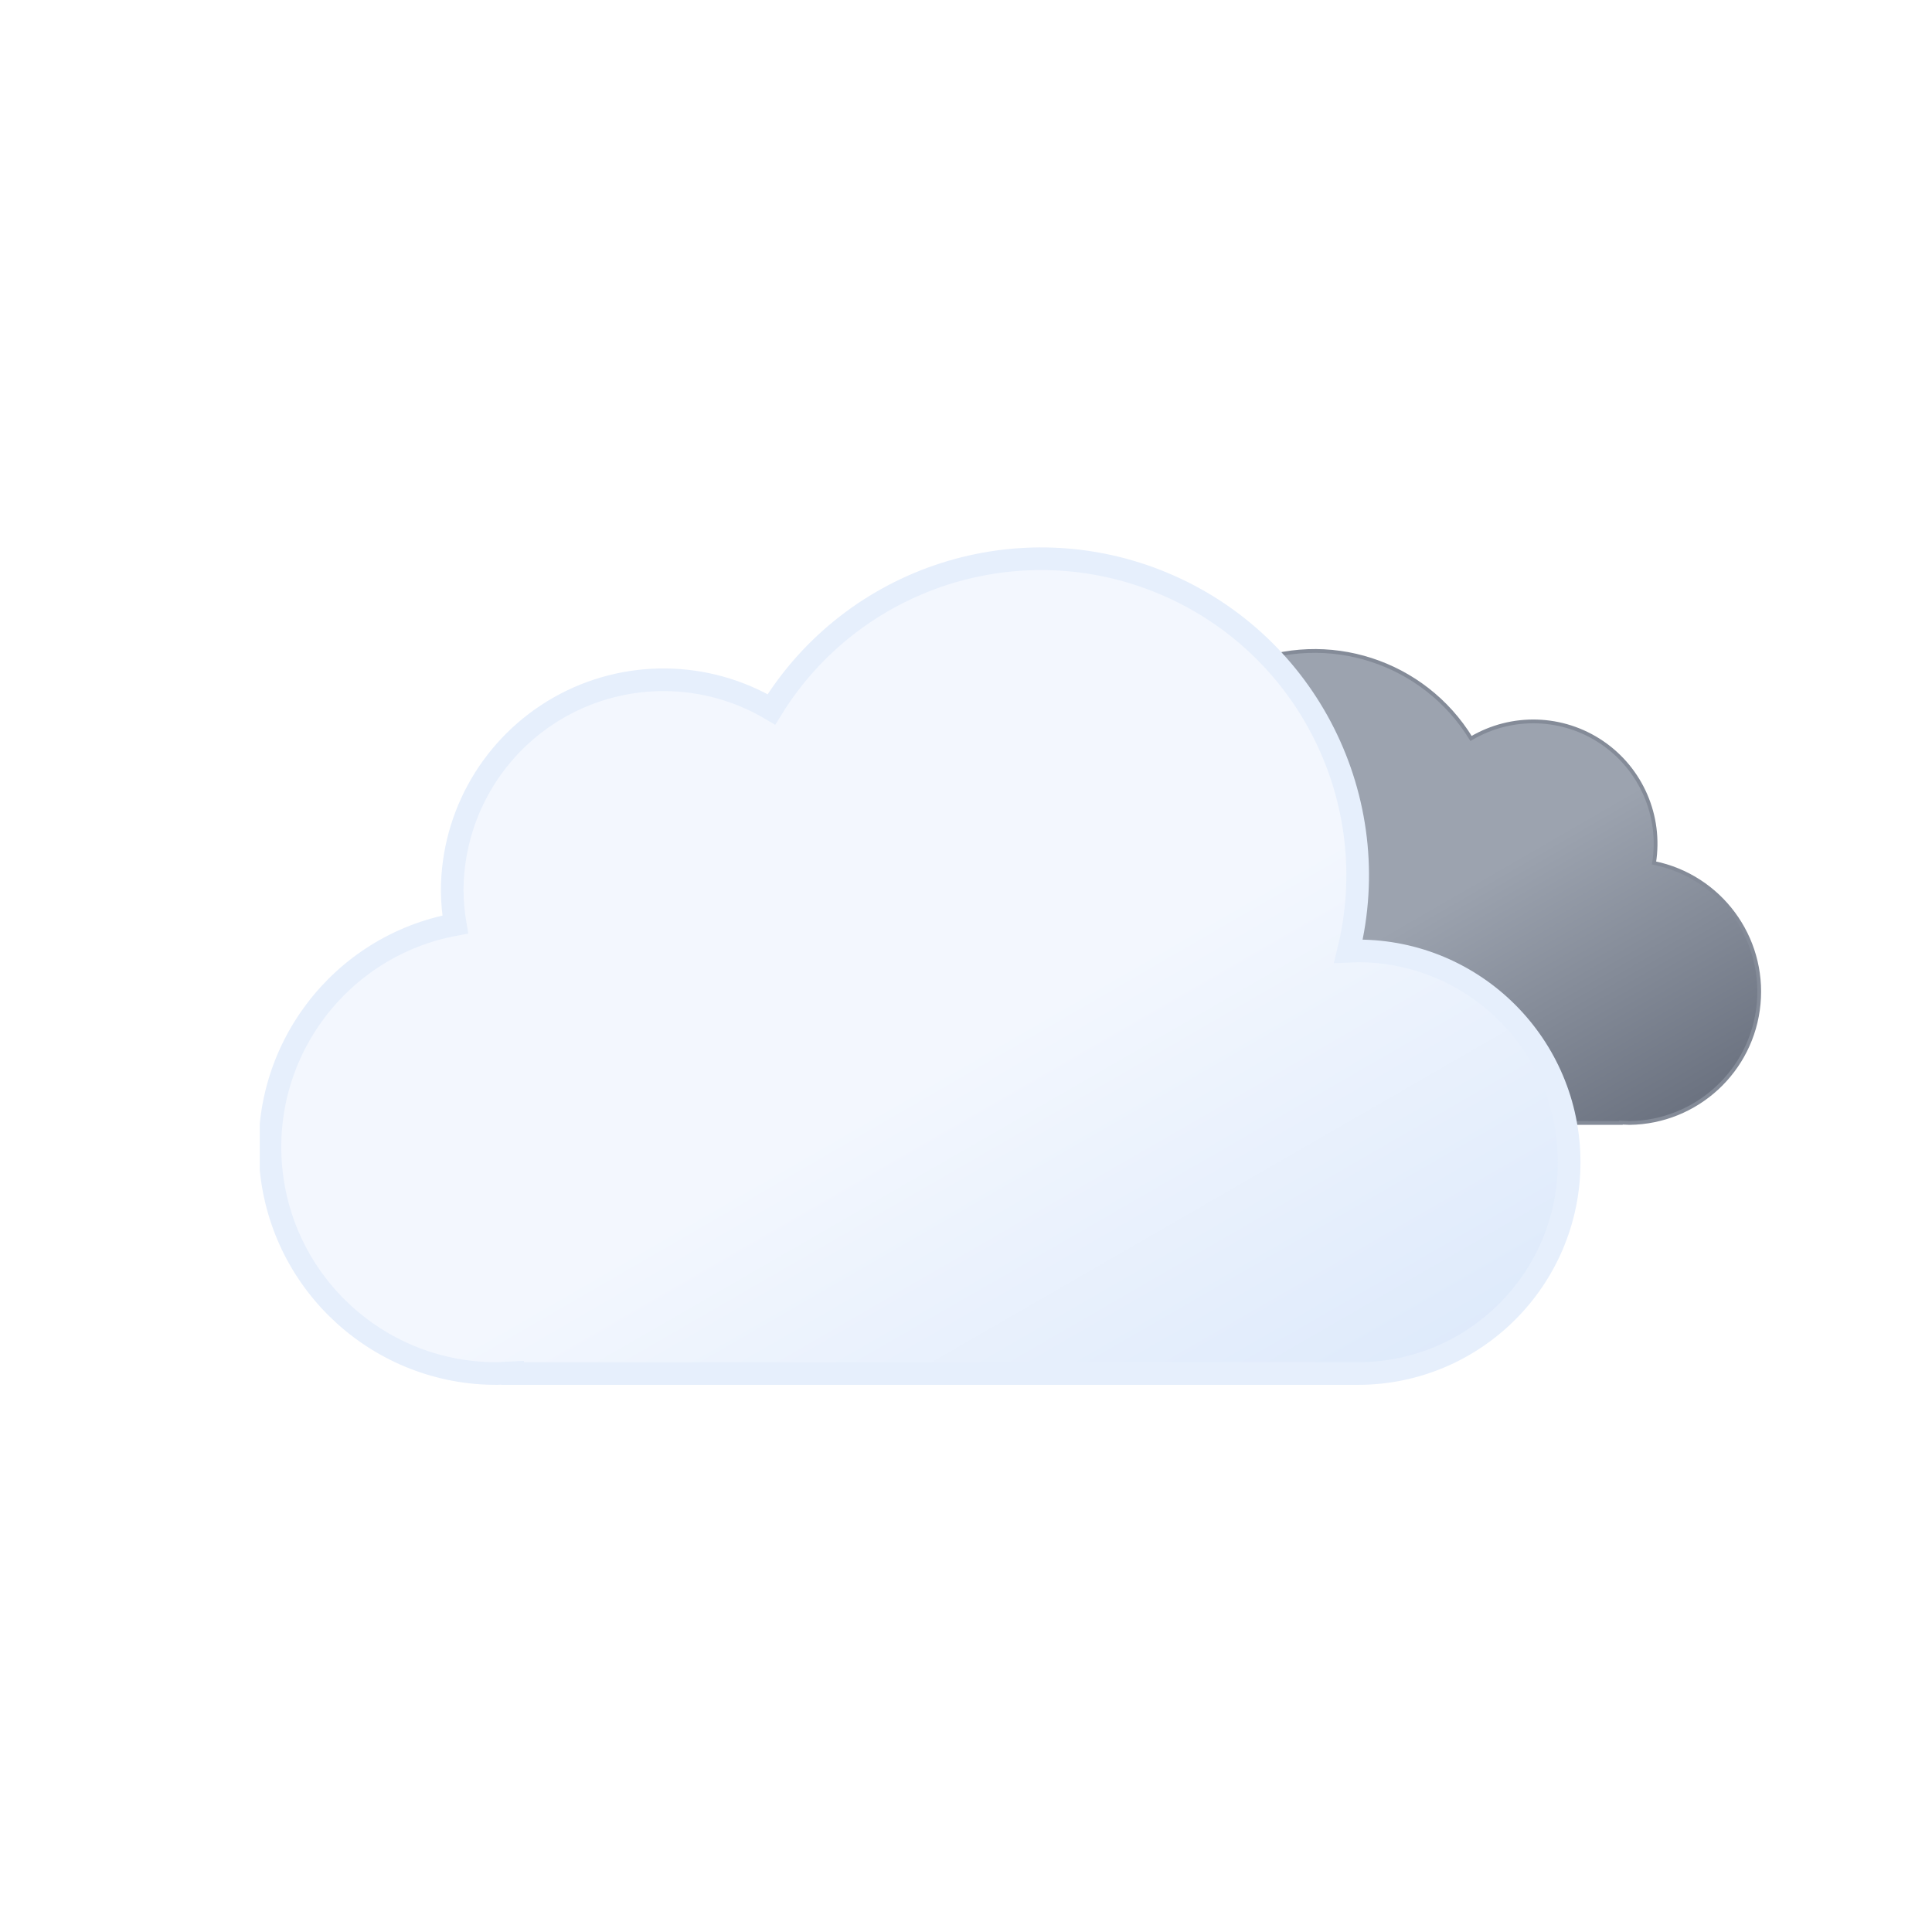
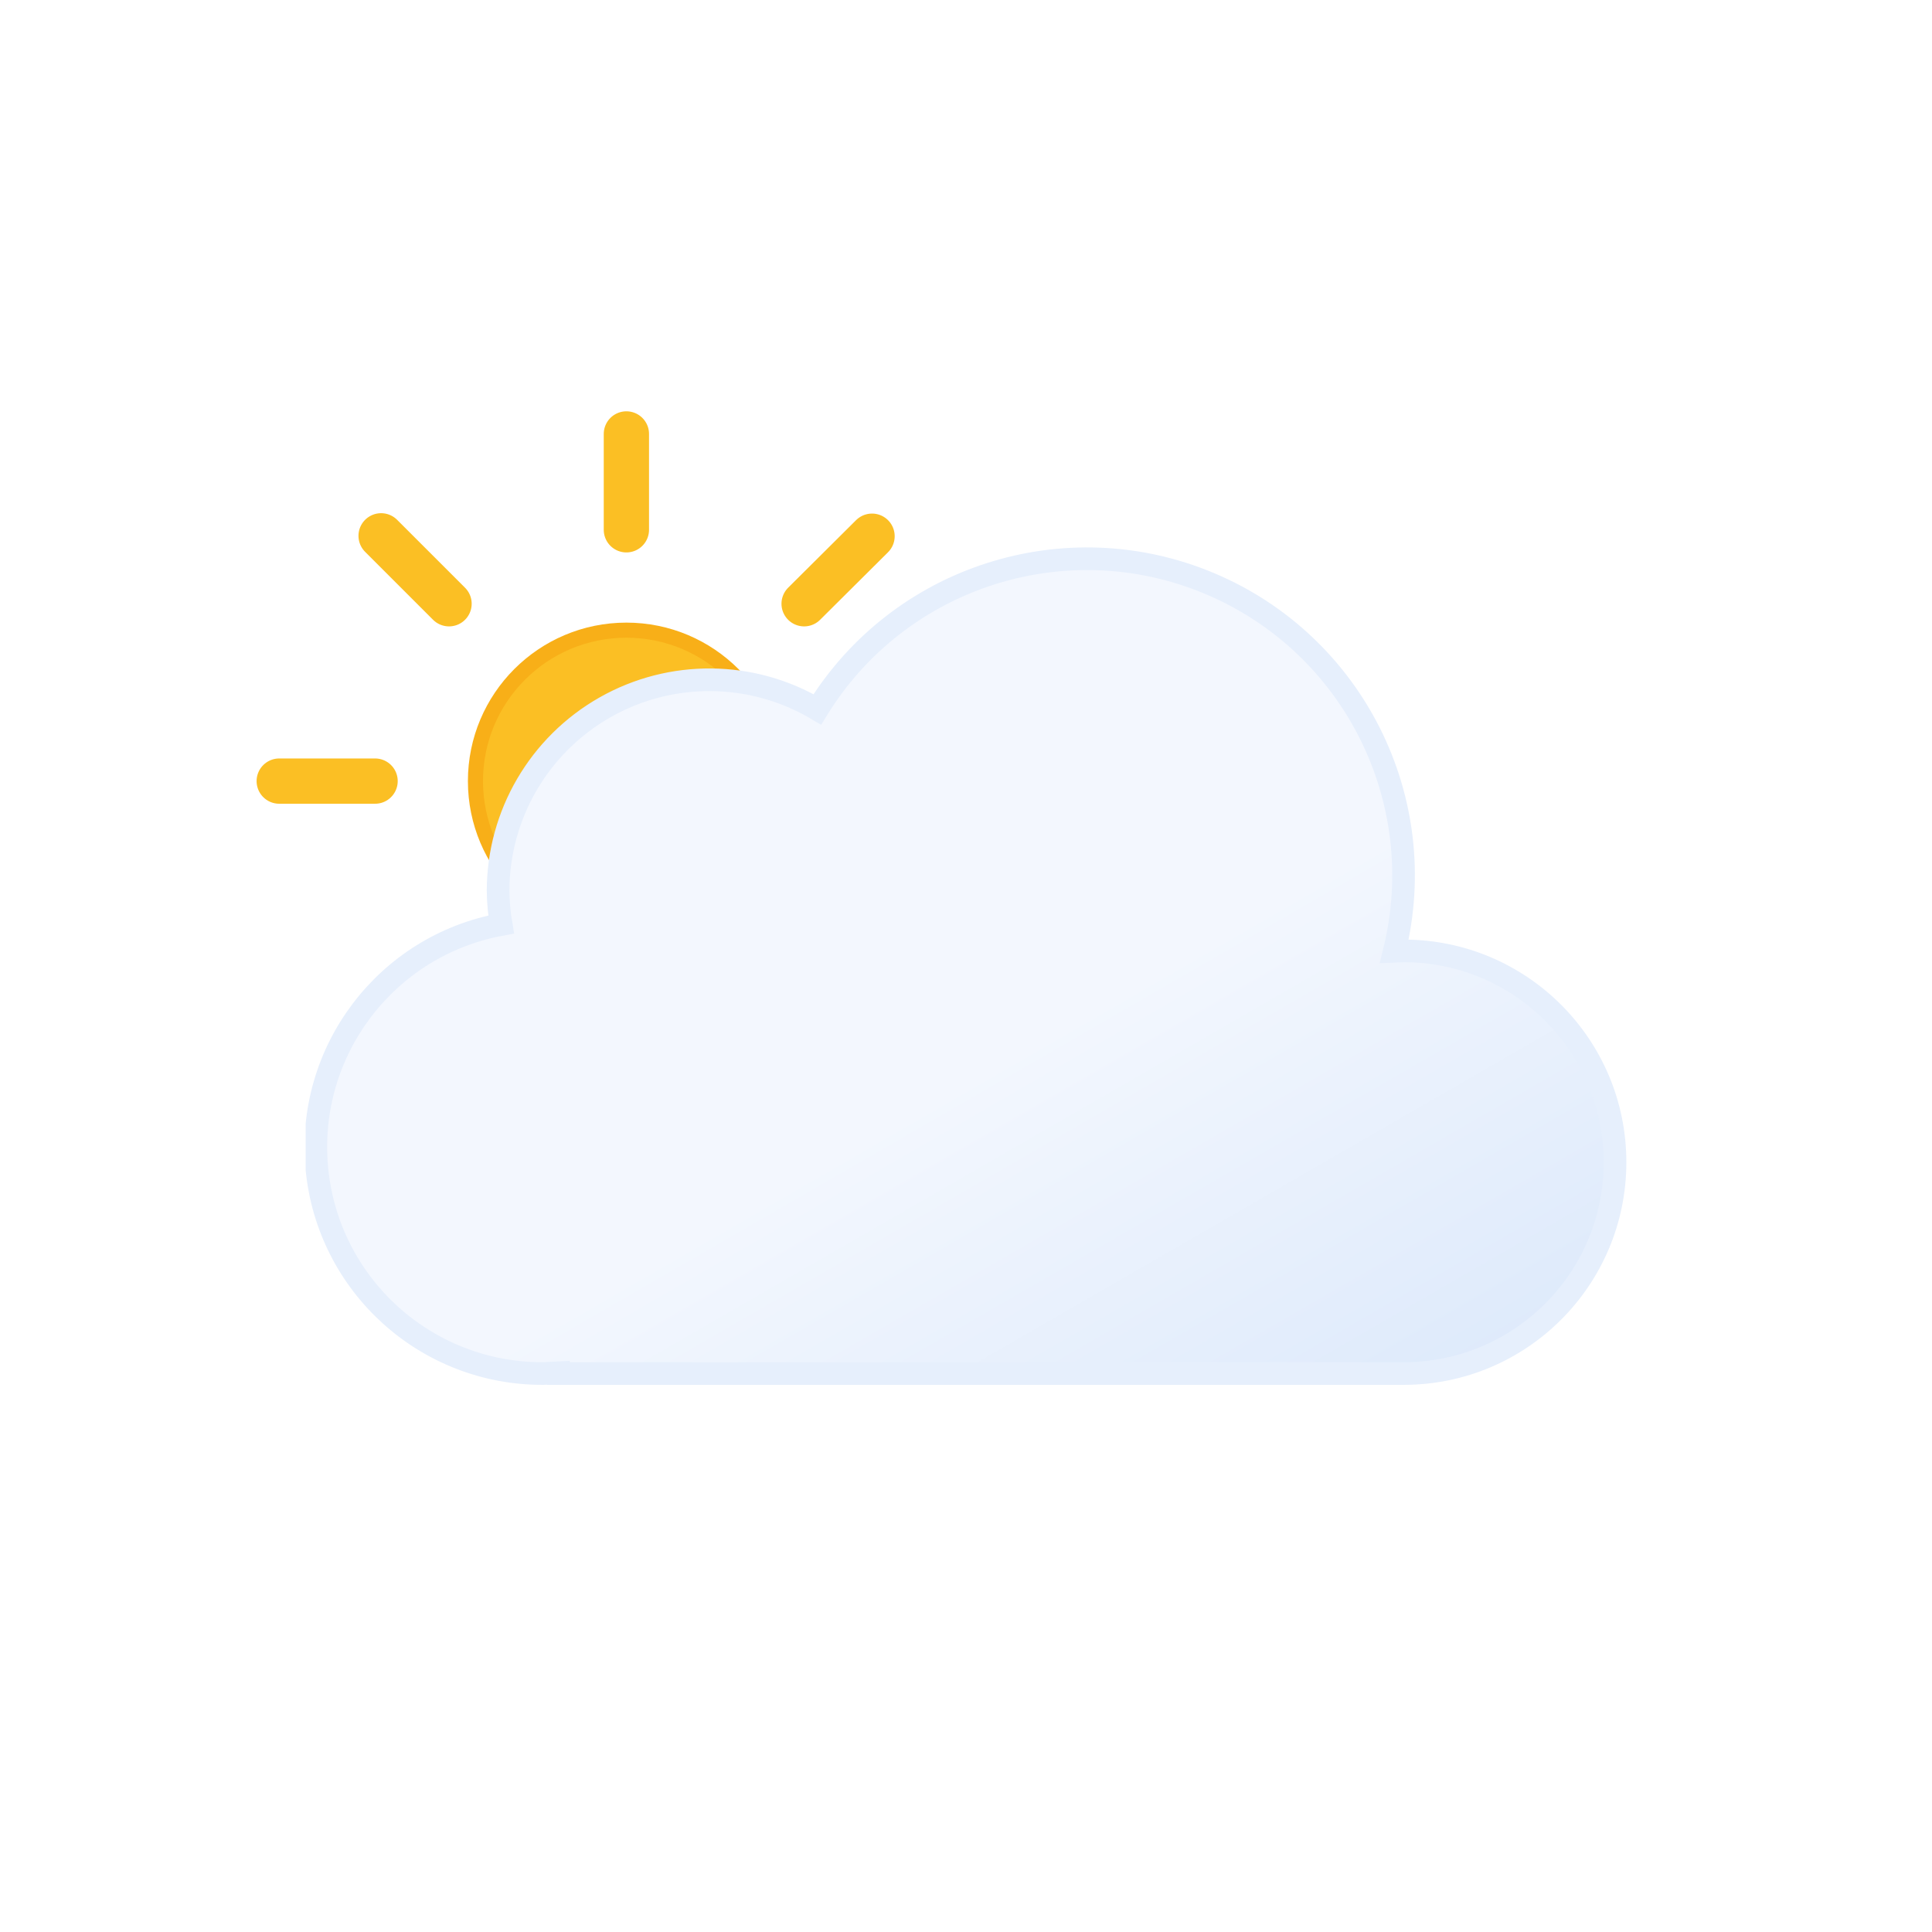
<svg xmlns="http://www.w3.org/2000/svg" xmlns:xlink="http://www.w3.org/1999/xlink" viewBox="0 0 512 512">
  <defs>
    <linearGradient id="c" x1="99.5" x2="232.6" y1="30.7" y2="261.4" gradientUnits="userSpaceOnUse">
      <stop offset="0" stop-color="#f3f7fe" />
      <stop offset=".5" stop-color="#f3f7fe" />
      <stop offset="1" stop-color="#deeafb" />
-     </linearGradient>
-     <linearGradient id="b" x1="52.7" x2="133.4" y1="9.6" y2="149.3" gradientUnits="userSpaceOnUse">
-       <stop offset="0" stop-color="#9ca3af" />
-       <stop offset=".5" stop-color="#9ca3af" />
-       <stop offset="1" stop-color="#6b7280" />
    </linearGradient>
    <linearGradient id="a" x1="1381.3" x2="1399.5" y1="-1144.7" y2="-1097.4" gradientTransform="rotate(-9 8002.567 8233.063)" gradientUnits="userSpaceOnUse">
      <stop offset="0" stop-color="#0b65ed" />
      <stop offset=".5" stop-color="#0a5ad4" />
      <stop offset="1" stop-color="#0950bc" />
    </linearGradient>
    <linearGradient xlink:href="#a" id="h" x1="1436.7" x2="1454.9" y1="-1137" y2="-1089.7" gradientTransform="rotate(-9 8009.537 8233.037)" />
    <linearGradient xlink:href="#a" id="k" x1="1492.1" x2="1510.3" y1="-1129.3" y2="-1082.1" gradientTransform="rotate(-9 8016.566 8233.078)" />
-     <symbol id="d" viewBox="0 0 200.3 126.1">
-       <path fill="url(#b)" stroke="#848b98" stroke-miterlimit="10" d="M.5 93.2a32.4 32.4 0 0032.4 32.4h129.8v-.1l2.3.1a34.8 34.8 0 006.5-68.9 32.4 32.4 0 00-48.5-33 48.6 48.6 0 00-88.6 37.1h-1.5A32.4 32.4 0 00.5 93.1Z" />
+     <linearGradient id="b" x1="78" x2="118" y1="63.4" y2="132.7" gradientUnits="userSpaceOnUse">
+       <stop offset="0" stop-color="#fbbf24" />
+       <stop offset=".5" stop-color="#fbbf24" />
+       <stop offset="1" stop-color="#f59e0b" />
+     </linearGradient>
+     <symbol id="d" viewBox="0 0 196 196">
+       <circle cx="98" cy="98" r="40" fill="url(#b)" stroke="#f8af18" stroke-miterlimit="10" stroke-width="4" />
+       <path fill="none" stroke="#fbbf24" stroke-linecap="round" stroke-miterlimit="10" stroke-width="12" d="M98 31.4V6m0 184v-25.4M145.1 51l18-17.9M33 163l18-17.9M51 51 33 33m130.1 130.1-18-18M6 98h25.4M190 98h-25.4">
+         <animateTransform additive="sum" attributeName="transform" dur="6s" repeatCount="indefinite" type="rotate" values="0 98 98; 45 98 98" />
+       </path>
    </symbol>
    <symbol id="e" viewBox="0 0 350 222">
      <path fill="url(#c)" stroke="#e6effc" stroke-miterlimit="10" stroke-width="6" d="m291 107-2.5.1A83.9 83.9 0 00135.6 43 56 56 0 0051 91a56.6 56.6 0 00.8 9A60 60 0 0063 219l4-.2v.2h224a56 56 0 000-112Z" />
    </symbol>
-     <symbol id="n" overflow="visible" viewBox="0 0 398 222">
-       <use xlink:href="#d" width="200.3" height="126.1" transform="translate(198 27)">
-         <animateTransform additive="sum" attributeName="transform" dur="6s" repeatCount="indefinite" type="translate" values="-9 0; 9 0; -9 0" />
-       </use>
-       <use xlink:href="#e" width="350" height="222">
-         <animateTransform additive="sum" attributeName="transform" dur="6s" repeatCount="indefinite" type="translate" values="-18 0; 18 0; -18 0" />
-       </use>
+     <symbol id="n" viewBox="0 0 363 258">
+       <use xlink:href="#d" width="196" height="196" />
+       <use xlink:href="#e" width="350" height="222" transform="translate(13 36)" />
    </symbol>
    <symbol id="o" overflow="visible" viewBox="0 0 129 57">
      <path fill="url(#a)" stroke="#0a5ad4" stroke-miterlimit="10" d="M8.5 56.5a8 8 0 01-8-8v-40a8 8 0 0116 0v40a8 8 0 01-8 8Z" opacity="0">
        <animateTransform id="f" additive="sum" attributeName="transform" begin="0s; f.end+.33s" dur=".67s" type="translate" values="0 -60; 0 60" />
        <animate id="g" attributeName="opacity" begin="0s; g.end+.33s" dur=".67s" keyTimes="0; .25; 1" values="0; 1; 0" />
      </path>
      <path fill="url(#h)" stroke="#0a5ad4" stroke-miterlimit="10" d="M64.5 56.5a8 8 0 01-8-8v-40a8 8 0 0116 0v40a8 8 0 01-8 8Z" opacity="0">
        <animateTransform id="i" additive="sum" attributeName="transform" begin=".33s; i.end+.33s" dur=".67s" type="translate" values="0 -60; 0 60" />
        <animate id="j" attributeName="opacity" begin=".33s; j.end+.33s" dur=".67s" keyTimes="0; .25; 1" values="0; 1; 0" />
      </path>
      <path fill="url(#k)" stroke="#0a5ad4" stroke-miterlimit="10" d="M120.5 56.5a8 8 0 01-8-8v-40a8 8 0 0116 0v40a8 8 0 01-8 8Z" opacity="0">
        <animateTransform id="l" additive="sum" attributeName="transform" begin="-.33s; l.end+.33s" dur=".67s" type="translate" values="0 -60; 0 60" />
        <animate id="m" attributeName="opacity" begin="-.33s; m.end+.33s" dur=".67s" keyTimes="0; .25; 1" values="0; 1; 0" />
      </path>
    </symbol>
  </defs>
-   <use xlink:href="#n" width="398" height="222" transform="translate(68.84 145)" />
+   <use xlink:href="#n" width="363" height="258" transform="translate(68 109)" />
  <use xlink:href="#o" width="129" height="57" transform="translate(191.5 343.5)" />
</svg>
